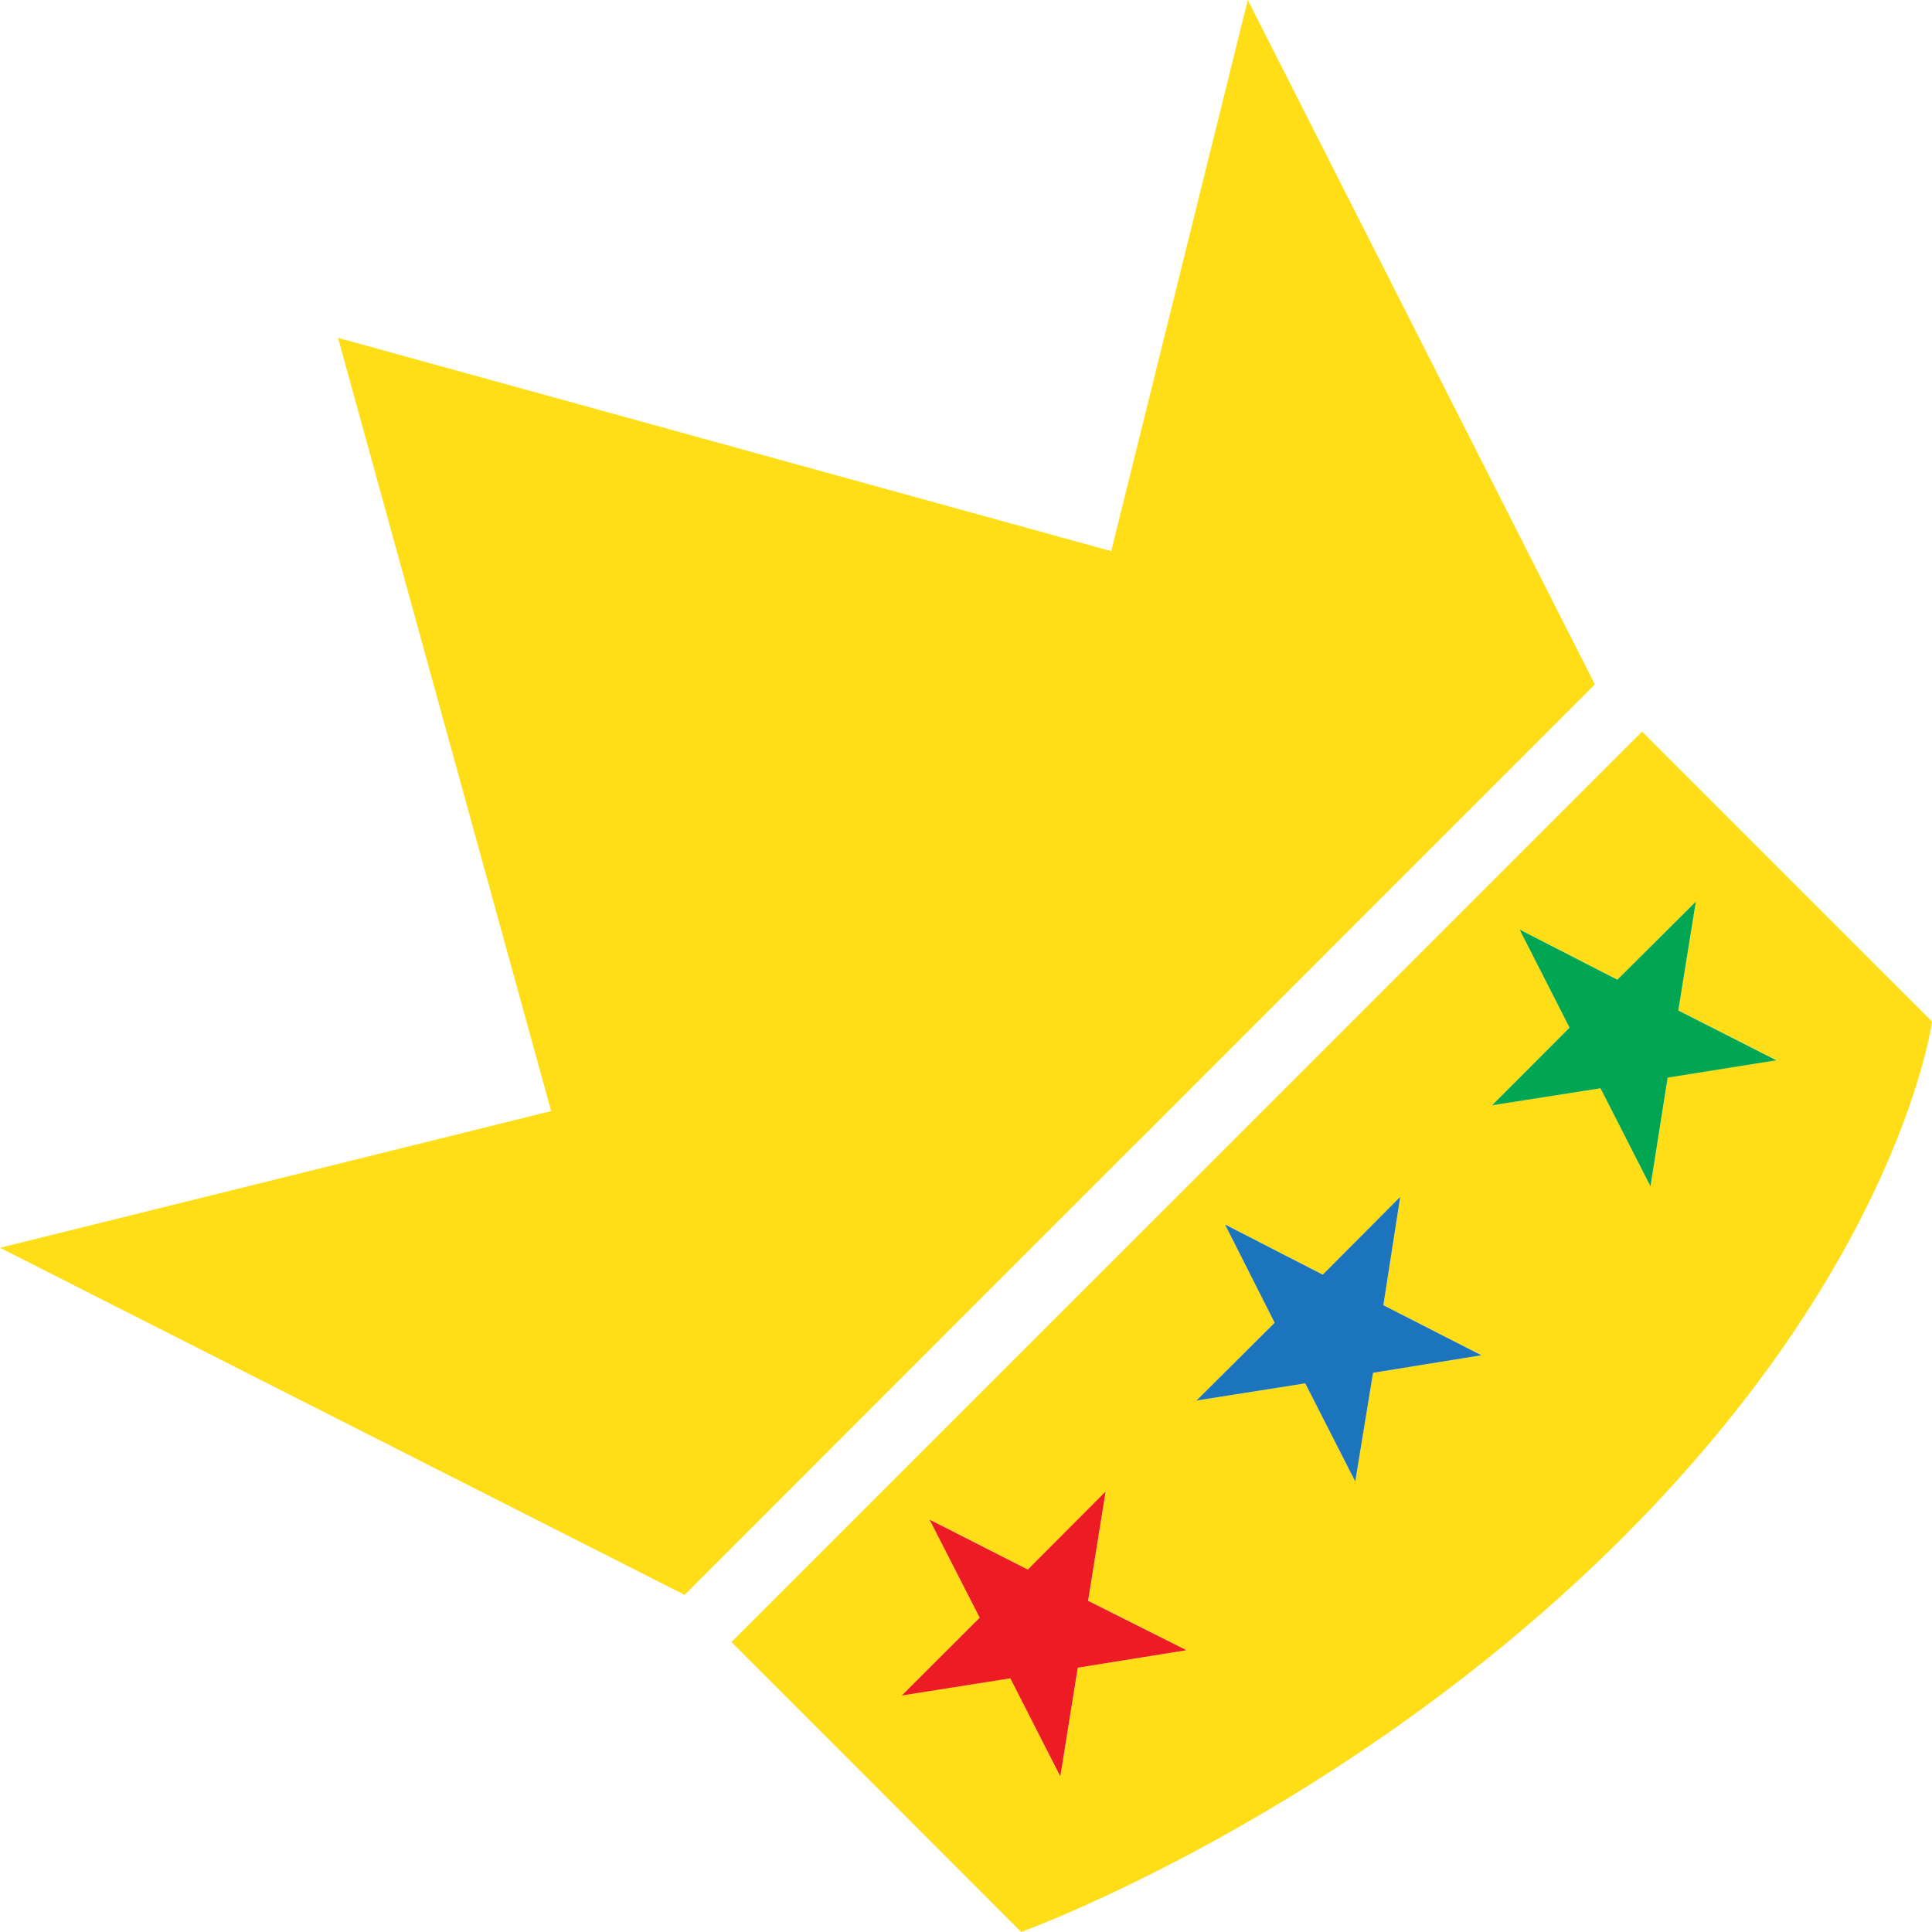
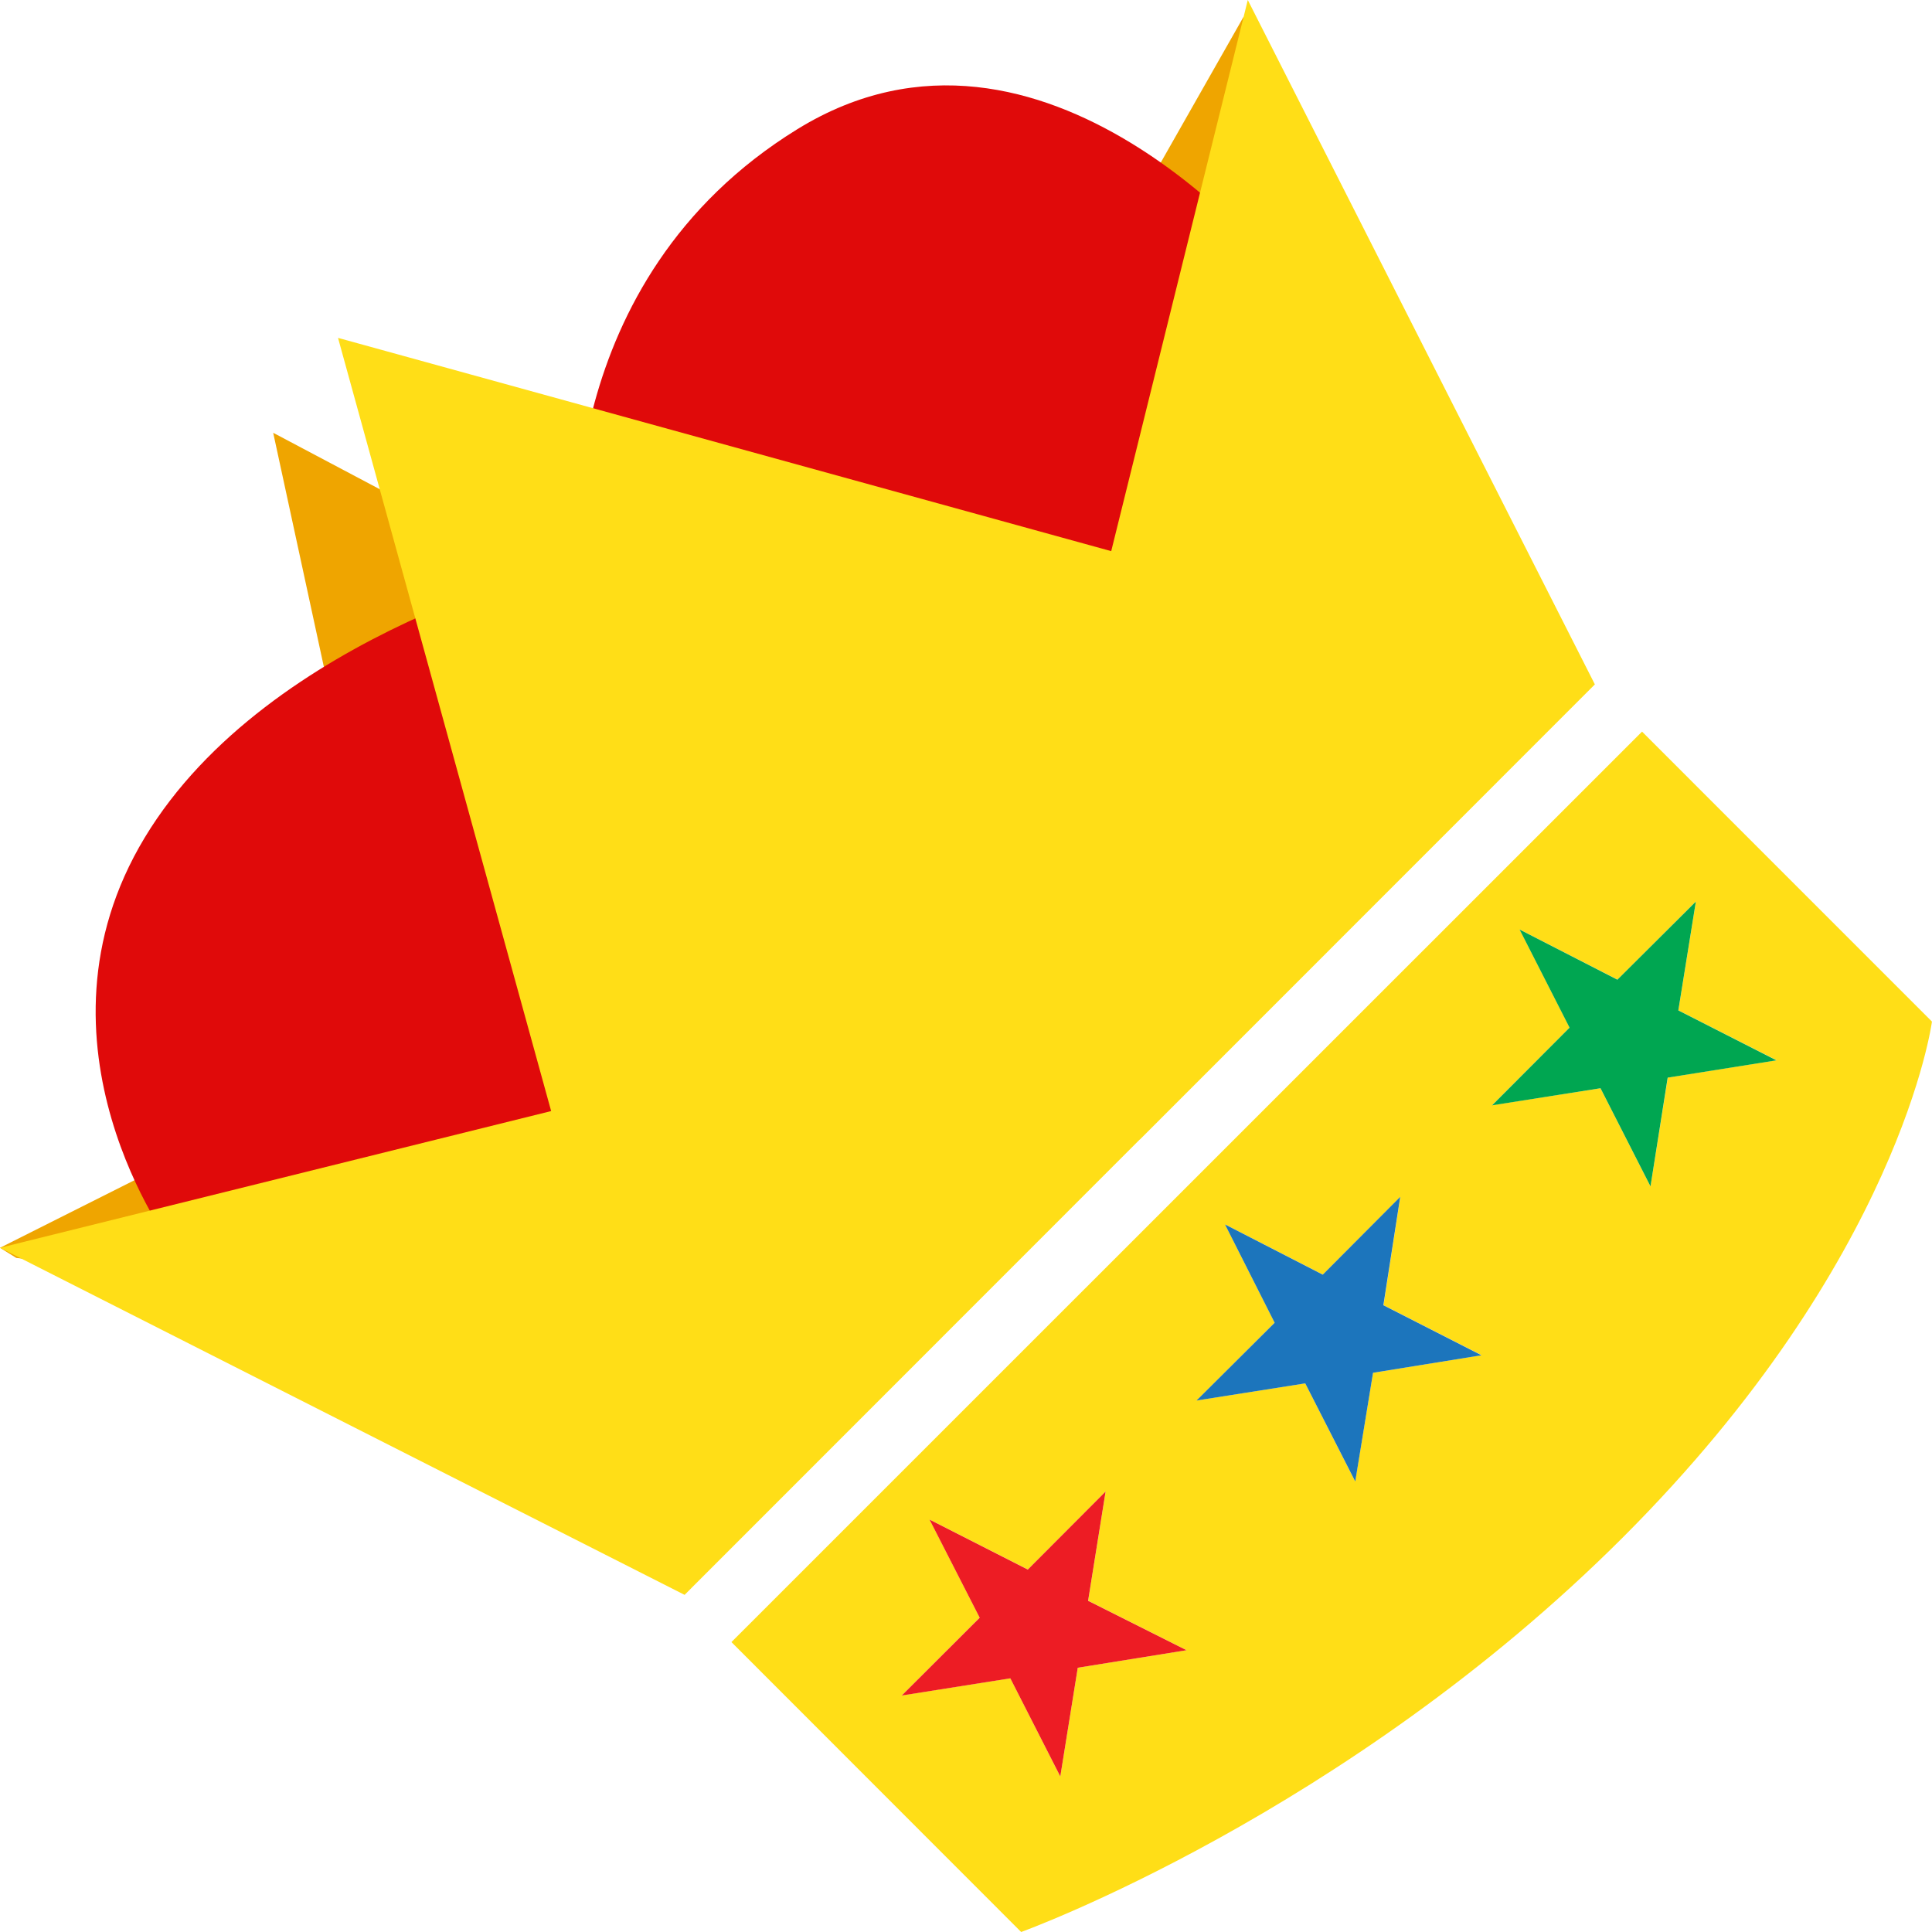
- <svg xmlns="http://www.w3.org/2000/svg" version="1.1" id="Layer_1" x="0px" y="0px" width="41.364px" height="41.364px" viewBox="0 0 41.364 41.364" enable-background="new 0 0 41.364 41.364" xml:space="preserve">
+ <svg xmlns="http://www.w3.org/2000/svg" version="1.1" id="Layer_1" x="0px" y="0px" width="41.363px" height="41.364px" viewBox="0 0 41.363 41.364" enable-background="new 0 0 41.363 41.364" xml:space="preserve">
+   <polyline fill="#EFA500" points="0,26.715 8.682,22.352 5.849,9.266 17.932,15.664 26.627,0.355 29.016,14.266 16.349,29.015   0.349,26.932 " />
+   <path fill="#E00A0A" d="M3.682,26.682c0,0-3.25-4.334-0.583-8.75c2.667-4.417,9.25-5.917,9.25-5.917s-0.552-6,4.724-9.25  s10.276,3,10.276,3s1.389,5.195,1.319,6.473s-4.56,8.694-6.314,10.444s-5.316,4.334-6.994,4.667S3.682,26.682,3.682,26.682z" />
  <g>
-     <path fill="#FFDE17" d="M35.156,15.664L15.66,35.156l6.204,6.208c0,0,6.936-2.505,12.884-8.451s6.616-11.042,6.616-11.042   L35.156,15.664z M23.075,35.705l-0.374,2.328l-1.07-2.101l-2.325,0.368l1.669-1.666l-1.073-2.101l2.104,1.07l1.666-1.672   l-0.375,2.341l2.107,1.058L23.075,35.705z M29.397,29.391l-0.382,2.328l-1.07-2.101l-2.328,0.367l1.673-1.665l-1.063-2.104   l2.094,1.074l1.659-1.666l-0.361,2.321l2.1,1.07L29.397,29.391z M35.337,25.4l-1.07-2.101l-2.321,0.364l1.659-1.662l-1.07-2.101   l2.094,1.073l1.68-1.672l-0.375,2.331l2.101,1.067l-2.328,0.371L35.337,25.4z" />
-     <polygon fill="#1C75BC" points="29.979,25.624 28.32,27.29 26.227,26.216 27.29,28.32 25.617,29.985 27.945,29.618 29.016,31.719    29.397,29.391 31.718,29.016 29.618,27.945  " />
-     <polygon fill="#00A651" points="35.933,21.634 36.308,19.303 34.628,20.975 32.534,19.901 33.604,22.002 31.945,23.664    34.267,23.3 35.337,25.4 35.705,23.072 38.033,22.701  " />
-     <polygon fill="#ED1C24" points="23.671,31.933 22.005,33.604 19.901,32.534 20.975,34.635 19.306,36.301 21.631,35.933    22.701,38.033 23.075,35.705 25.403,35.331 23.296,34.273  " />
+     <path fill="#FFDE17" d="M35.156,15.664L15.66,35.157l6.203,6.207c0,0,6.937-2.505,12.885-8.451   c5.947-5.945,6.615-11.041,6.615-11.041L35.156,15.664z M23.075,35.706l-0.374,2.328l-1.07-2.102l-2.325,0.367l1.669-1.666   l-1.073-2.1l2.104,1.069l1.666-1.672l-0.375,2.341l2.106,1.059L23.075,35.706z M29.397,29.391l-0.382,2.328l-1.07-2.102   l-2.327,0.367l1.673-1.665l-1.063-2.104l2.094,1.074l1.659-1.666l-0.36,2.321l2.1,1.07L29.397,29.391z M35.337,25.4l-1.07-2.101   l-2.321,0.363L33.605,22L32.535,19.9l2.094,1.073l1.68-1.672l-0.375,2.331l2.102,1.068l-2.328,0.37L35.337,25.4z" />
+     <polygon fill="#1C75BC" points="29.979,25.624 28.32,27.29 26.227,26.215 27.29,28.32 25.617,29.985 27.945,29.618 29.016,31.719    29.397,29.391 31.718,29.016 29.618,27.945  " />
+     <polygon fill="#00A651" points="35.933,21.633 36.308,19.303 34.628,20.975 32.534,19.901 33.604,22.002 31.945,23.665    34.267,23.299 35.337,25.4 35.705,23.072 38.033,22.702  " />
+     <polygon fill="#ED1C24" points="23.671,31.933 22.005,33.604 19.901,32.534 20.975,34.635 19.306,36.301 21.631,35.933    22.701,38.034 23.075,35.706 25.403,35.331 23.296,34.273  " />
    <polygon fill="#FFDE17" points="24.406,24.396 34.146,14.653 26.715,0 23.791,11.8 7.241,7.235 7.238,7.238 11.8,23.788 0,26.715    14.657,34.146 24.399,24.4  " />
  </g>
</svg>
